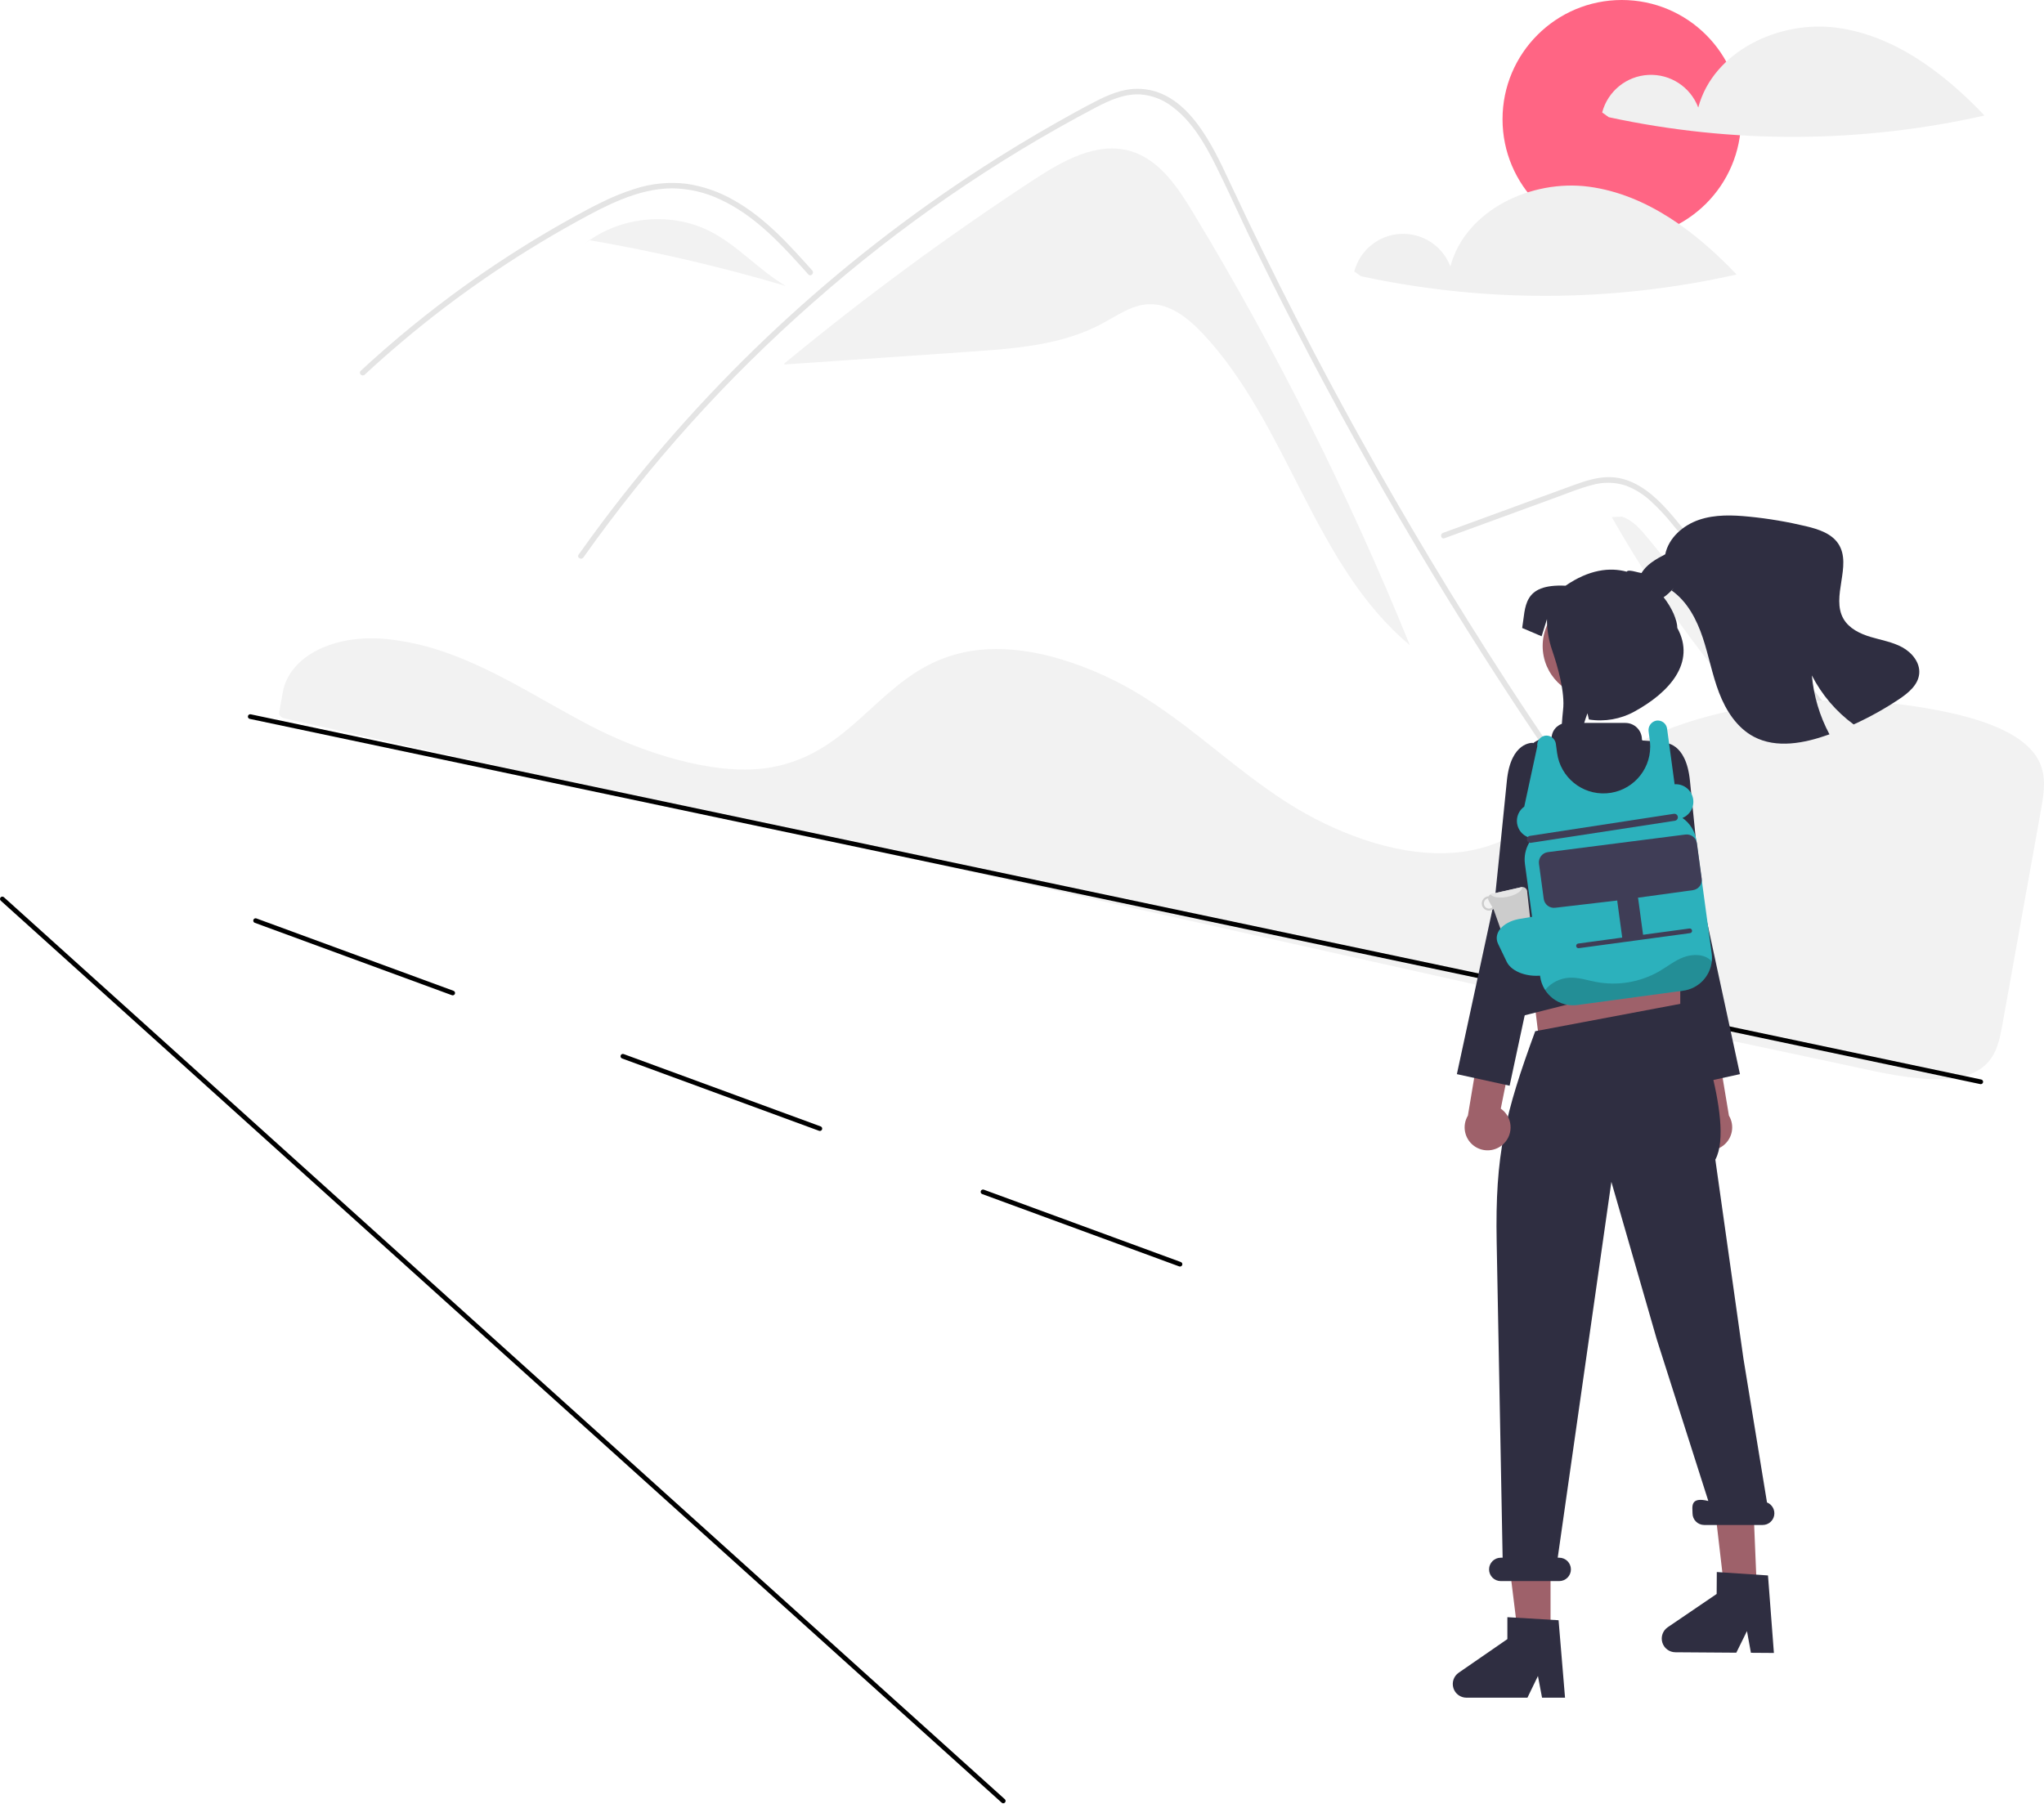
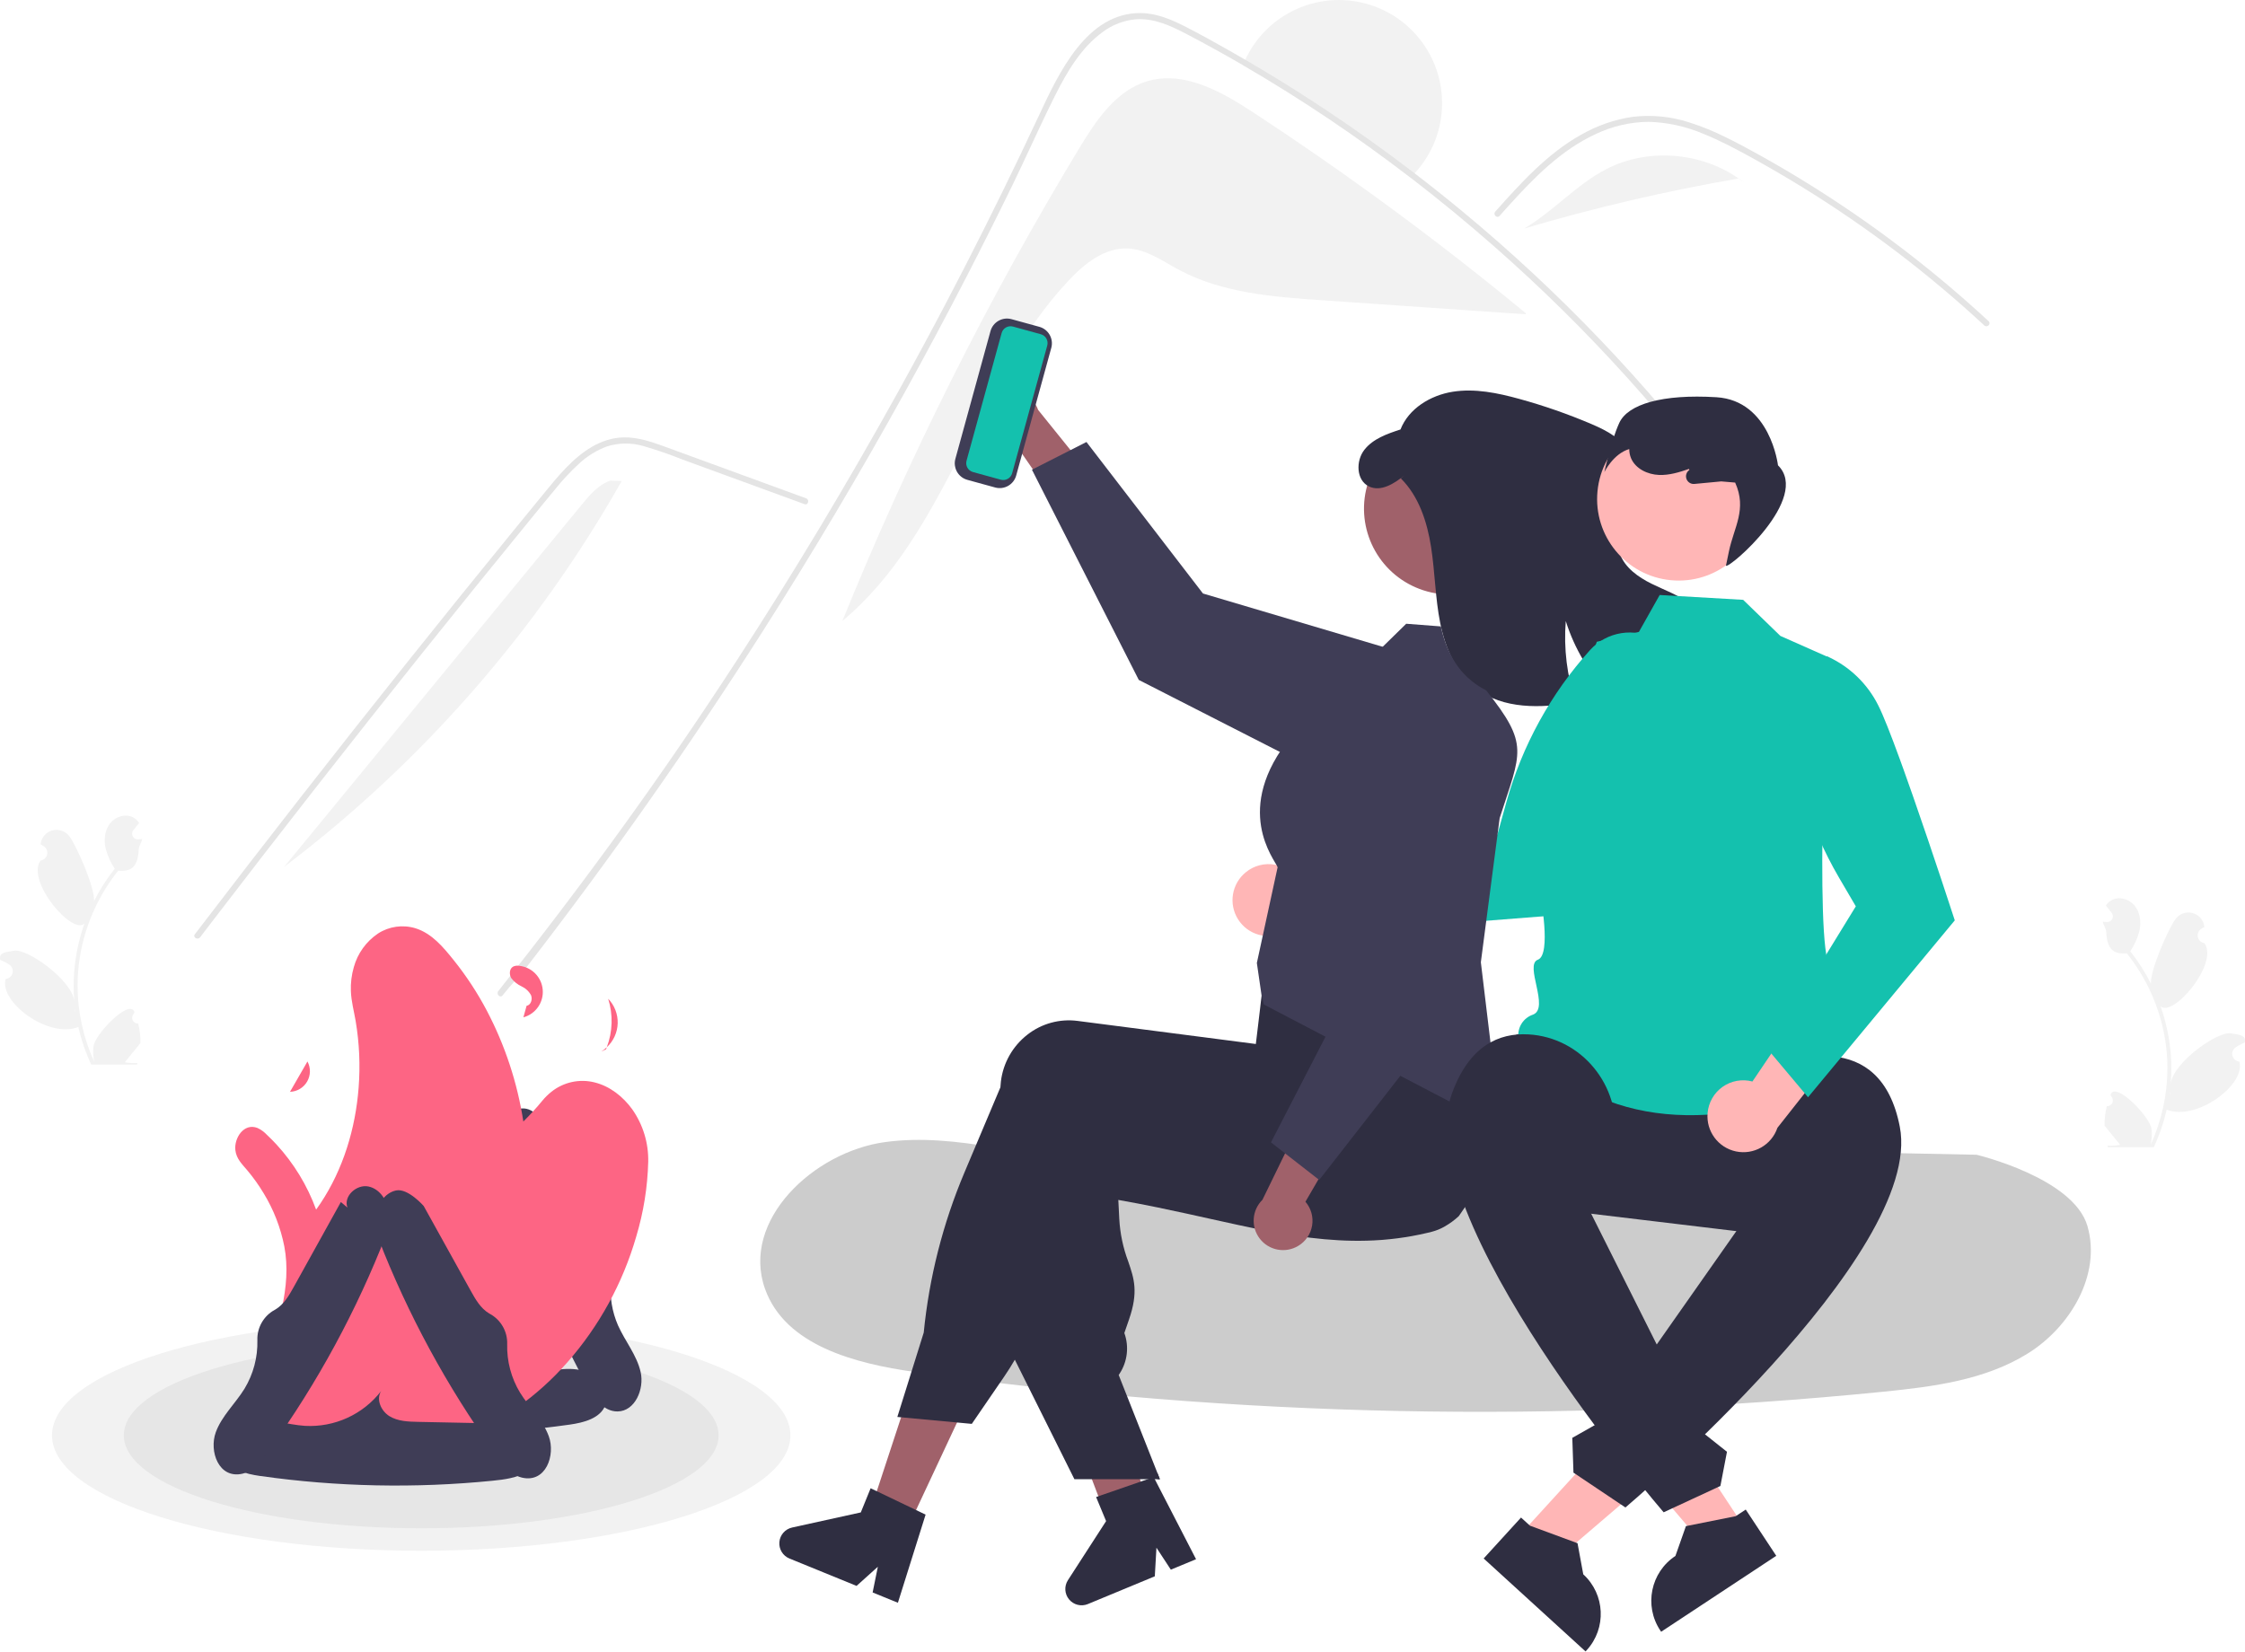
- <svg xmlns="http://www.w3.org/2000/svg" id="currentIllo" data-name="Layer 1" width="874.039" height="771.292" viewBox="0 0 874.039 771.292" class="injected-svg DownloadModal__ImageFile-sc-p17csy-5 iIfSkb grid_media">
-   <path d="M673.062,155.137c-6.611-10.934-14.444-22.608-26.712-26.178-14.207-4.135-28.802,4.079-41.181,12.184a1200.013,1200.013,0,0,0-106.794,78.684l.037.424q39.846-2.748,79.691-5.496c19.192-1.324,39.044-2.83,56.005-11.909,6.436-3.445,12.71-8.047,20.003-8.368,9.061-.398,16.962,5.93,23.17,12.541,36.727,39.109,47.355,98.916,88.558,133.276A1307.621,1307.621,0,0,0,673.062,155.137Z" transform="translate(-162.9803 -64.354)" fill="#f2f2f2" />
-   <path d="M898.816,486.852c-4.061-5.128-5.721-6.33-9.727-11.505Q840.159,412.063,797.108,344.504q-29.241-45.883-55.583-93.529-12.541-22.651-24.394-45.658-9.198-17.839-17.985-35.891c-1.675-3.437-3.303-6.891-4.923-10.352-3.817-8.139-7.563-16.318-11.585-24.346-4.583-9.151-10.162-18.744-18.578-24.891a25.346,25.346,0,0,0-13.204-5.081c-6.851-.443-13.173,2.386-19.115,5.476a615.324,615.324,0,0,0-120.996,83.438A629.917,629.917,0,0,0,412.444,302.789c-.869,1.241-2.924.055-2.047-1.193q5.18-7.325,10.565-14.492A633.399,633.399,0,0,1,582.67,136.269q15.73-10.194,32.051-19.431c5.484-3.106,10.992-6.171,16.594-9.048,5.492-2.821,11.324-5.358,17.598-5.452,21.351-.332,32.407,23.848,40,40.119q3.58,7.681,7.246,15.314,13.856,28.981,28.779,57.432,9.21,17.566,18.823,34.927,29.917,54.062,63.596,105.935c29.743,45.808,59.25,86.275,93.134,129.112C901.424,486.362,899.756,488.053,898.816,486.852Z" transform="translate(-162.9803 -64.354)" fill="#e4e4e4" />
-   <path d="M508.636,181.73c-1.24-1.383-2.473-2.766-3.722-4.149-9.846-10.889-20.411-21.652-33.931-27.894a49.228,49.228,0,0,0-20.624-4.781c-7.38.024-14.595,1.96-21.414,4.67-3.224,1.288-6.377,2.75-9.482,4.307-3.548,1.786-7.033,3.69-10.502,5.61q-9.767,5.405-19.281,11.284-18.93,11.699-36.674,25.184-9.198,6.993-18.017,14.445-8.202,6.922-16.073,14.216c-1.122,1.035-2.797-.64-1.675-1.675,1.383-1.288,2.782-2.568,4.18-3.832q5.927-5.358,12.043-10.51,11.153-9.411,22.884-18.096,18.242-13.513,37.74-25.192,9.743-5.832,19.755-11.174c2.015-1.075,4.054-2.126,6.116-3.121a97.502,97.502,0,0,1,14.54-5.919,51.724,51.724,0,0,1,21.96-2.157,57.173,57.173,0,0,1,20.261,7.009c13.275,7.42,23.572,18.894,33.591,30.091C511.323,181.184,509.655,182.867,508.636,181.73Z" transform="translate(-162.9803 -64.354)" fill="#e4e4e4" />
-   <path d="M780.643,294.569l31.811-11.635L828.249,277.157c5.144-1.881,10.276-4.023,15.593-5.37a24.6,24.6,0,0,1,14.114.18,32.529,32.529,0,0,1,11.008,6.824,89.337,89.337,0,0,1,9.029,9.642c3.439,4.133,6.827,8.308,10.23,12.47q21.068,25.765,41.86,51.755,20.792,25.989,41.306,52.198,20.564,26.274,40.845,52.767,2.484,3.246,4.965,6.494c.914,1.196,2.973.017,2.047-1.196q-20.431-26.76-41.147-53.3-20.767-26.604-41.82-52.982-21.053-26.378-42.391-52.527-5.316-6.515-10.649-13.015c-2.999-3.655-5.965-7.35-9.254-10.753-6.039-6.245-13.583-11.764-22.614-11.914-5.31-.088-10.448,1.597-15.381,3.381-5.318,1.924-10.624,3.884-15.935,5.826l-32.034,11.716-8.008,2.929c-1.421.52-.807,2.812.63,2.286Z" transform="translate(-162.9803 -64.354)" fill="#e4e4e4" />
-   <path d="M466.796,163.388c-16.166-8.308-36.868-6.681-51.723,3.699a737.726,737.726,0,0,1,83.932,19.589C487.555,179.967,478.599,169.455,466.796,163.388Z" transform="translate(-162.9803 -64.354)" fill="#f2f2f2" />
-   <path d="M414.914,167.059l-3.112,2.53c1.053-.885,2.147-1.715,3.271-2.501C415.02,167.078,414.967,167.068,414.914,167.059Z" transform="translate(-162.9803 -64.354)" fill="#f2f2f2" />
-   <path d="M867.766,294.685c-3.131-3.812-6.517-7.803-11.201-9.351l-4.373.172A496.015,496.015,0,0,0,984.306,436.543Q926.036,365.614,867.766,294.685Z" transform="translate(-162.9803 -64.354)" fill="#f2f2f2" />
-   <path d="M667.565,606.081a.992.992,0,0,1-.345-.062l-84.261-30.953a1.0 1,0,0,1,.689-1.877L667.91,604.142a1.0 1,0,0,1-.345,1.938Z" transform="translate(-162.9803 -64.354)" />
-   <path d="M513.565,548.081a.992.992,0,0,1-.345-.062l-84.261-30.953a1.0 1,0,0,1,.689-1.877L513.91,546.142a1.0 1,0,0,1-.345,1.938Z" transform="translate(-162.9803 -64.354)" />
-   <path d="M356.565,490.081a.992.992,0,0,1-.345-.062l-84.261-30.953a1.0 1,0,1,1,.689-1.877L356.91,488.142a1.0 1,0,0,1-.345,1.938Z" transform="translate(-162.9803 -64.354)" />
-   <path d="M340.778,339.738c-3.513-.785-7.07-1.405-10.583-1.837l-.511-.063c-23.321-2.777-43.01,6.958-45.796,22.645l-.495,2.838c-.309,1.795-.643,3.725-1.04,5.86-.192,1.054.867,2.132,2.407,2.476L845.649,497.037c39.607,8.564,79.087,17.024,117.337,25.144a177.652,177.652,0,0,0,21.711,3.511c10.927.926,18.927-.293,24.46-3.725l.001 0c6.877-4.253,8.607-11.157,10.019-19.078,2.846-15.997,5.877-32.793,8.897-49.538,2.661-14.758,5.316-29.477,7.832-43.574,1.478-8.369,2.281-15.869-2.879-22.891-5.596-7.598-17.581-13.494-35.623-17.527-.218-.049-.434-.097-.655-.145-56.592-12.407-117.619-2.55-151.854,24.53-3.942,3.118-7.734,6.553-11.401,9.875a158.915,158.915,0,0,1-17.302,14.232,66.95,66.95,0,0,1-10.666,5.986c-.257.125-.548.255-.851.372-.705.318-1.433.613-2.135.865a62.042,62.042,0,0,1-12.655,3.397l-.431.065c-.326.056-.678.107-1.027.147a68.206,68.206,0,0,1-7.479.589c-10.812.309-22.585-1.669-34.991-5.882a151.752,151.752,0,0,1-32.578-15.751c-10.814-6.914-20.639-14.717-30.141-22.263-4.173-3.316-8.49-6.743-12.828-10.046-.815-.622-1.618-1.23-2.434-1.842-5.313-3.969-10.177-7.354-14.871-10.348a146.281,146.281,0,0,0-37.143-17.035c-13.864-4.03-26.63-5.128-37.931-3.275a60.649,60.649,0,0,0-9.253,2.27c-13.923,4.597-23.917,13.74-33.581,22.583-12.021,10.999-24.453,22.373-44.611,25.204-23.263,3.273-53.836-7.081-74.693-17.866-6.557-3.391-13.045-7.056-19.318-10.601q-3.801-2.148-7.611-4.28c-4.993-2.785-9.099-4.982-12.918-6.915l-1.208-.614c-.673-.337-1.346-.675-2.034-1.007-4.55-2.238-8.825-4.154-13.075-5.86l-1.004-.409c-2.021-.785-3.918-1.486-5.788-2.137l-.747-.259A109.236,109.236,0,0,0,340.778,339.738Z" transform="translate(-162.9803 -64.354)" fill="#f2f2f2" />
-   <path d="M1009.981,528.062a1.009,1.009,0,0,1-.208-.021l-740-156.208a1,1,0,0,1,.413-1.957l740,156.208a1,1,0,0,1-.206,1.979Z" transform="translate(-162.9803 -64.354)" />
-   <circle cx="693.5" cy="51" r="51" fill="#ff6584" />
-   <path d="M948.516,76.224c-24.717-3.341-52.935,10.019-59.341,34.124a21.597,21.597,0,0,0-41.093,2.109l2.83,2.027a372.275,372.275,0,0,0,160.659-.726C994.377,95.688,973.233,79.565,948.516,76.224Z" transform="translate(-162.9803 -64.354)" fill="#f0f0f0" />
-   <path d="M842.516,144.224c-24.717-3.341-52.935,10.019-59.341,34.124a21.597,21.597,0,0,0-41.093,2.109l2.83,2.027a372.275,372.275,0,0,0,160.659-.726C888.377,163.688,867.233,147.565,842.516,144.224Z" transform="translate(-162.9803 -64.354)" fill="#f0f0f0" />
-   <path d="M886.872,553.437a9.76,9.76,0,0,1,1.357-14.904L872.689,461.346l17.161,5.51,12.439,74.659A9.813,9.813,0,0,1,886.872,553.437Z" transform="translate(-162.9803 -64.354)" fill="#9e616a" />
-   <path d="M863.926,390.13l10.648-8.037s9.393-.665,11.056,16.274,5.079,49.95,5.079,49.95l16.293,75.463-22.554,4.95-17.451-81.438-10.469-24.184Z" transform="translate(-162.9803 -64.354)" fill="#2f2e41" />
-   <polygon points="718.5 449 658.5 448 653.5 407 718.5 407 718.5 449" fill="#9e616a" />
-   <polygon points="663.032 699.832 649.181 699.831 642.591 646.404 663.034 646.405 663.032 699.832" fill="#9e616a" />
-   <polygon points="751.276 680.645 737.425 680.548 731.21 627.076 749.225 631.209 751.276 680.645" fill="#9e616a" />
-   <polygon points="707.954 371.691 711.092 379.851 710.465 388.011 649.04 409.286 652.088 373.574 658.993 365.414 707.954 371.691" fill="#ffb6b6" />
-   <circle cx="681.602" cy="276.32" r="21.938" fill="#9e616a" />
-   <path d="M832.208,790.486h-9.829l-1.754-9.279-4.493,9.279H790.064a5.86,5.86,0,0,1-3.33-10.682l20.817-14.377v-9.381l21.896,1.307Z" transform="translate(-162.9803 -64.354)" fill="#2f2e41" />
-   <path d="M921.523,771.351l-9.828-.069-1.689-9.292-4.558,9.248-26.067-.182a5.86,5.86,0,0,1-3.255-10.705l20.917-14.231.066-9.381,21.886,1.46Z" transform="translate(-162.9803 -64.354)" fill="#2f2e41" />
-   <path d="M918.566,706.973l-10.086-61.619-12-85c8.788-16.32-11-67-11-67l-2.793.134L819.467,505.415l.014-.061c-12.931,35.268-17.215,52.691-16.506,90.248l2.547,135.01h-.799a5,5,0,0,0,0,10h25a5,5,0,0,0,0-10h-.645l22.947-160.757L871.48,637.354l22,69c-8-2-6.758,2.634-6.758,5.258a5,5,0,0,0,5,5h25a4.995,4.995,0,0,0,1.844-9.639Z" transform="translate(-162.9803 -64.354)" fill="#2f2e41" />
-   <path d="M890.403,495.979l-2-20a3.987,3.987,0,0,0-3.605-2.995c-.833-9.527-4.339-50.629-4.549-52.421l-.008-.076-1.594-34.058a5.037,5.037,0,0,0-4.703-4.79l-8.421-.55a.446.446,0,0,1-.431-.445,7.081,7.081,0,0,0-7.081-7.081H833.08a6.63,6.63,0,0,0-6.576,5.804.44.44,0,0,1-.448.396l-.003-0a11.845,11.845,0,0,0-11.915,9.824c-3.408,19.831-10.239,64.84-6.862,89.862,1.176,8.711-1.359,1.812-1.803,9.1a5.365,5.365,0,0,0,1.336,3.89c-2.058.598-2.856,2.821-2.328,4.916l-.438-.108a4,4,0,0,0,4.856,2.901L885.502,480.836C887.644,480.296,890.943,498.121,890.403,495.979Z" transform="translate(-162.9803 -64.354)" fill="#2f2e41" />
-   <path d="M806.089,553.437a9.76,9.76,0,0,0-1.357-14.904l15.54-77.187-17.161,5.51-12.439,74.659A9.813,9.813,0,0,0,806.089,553.437Z" transform="translate(-162.9803 -64.354)" fill="#9e616a" />
-   <path d="M829.034,390.13l-10.648-8.037s-9.393-.665-11.056,16.274-5.079,49.95-5.079,49.95l-16.293,75.463,22.554,4.95,17.451-81.438,10.469-24.184Z" transform="translate(-162.9803 -64.354)" fill="#2f2e41" />
-   <path d="M868.076,321.166c4.087,1.217,7.9-2.202,10.745-5.441l-1.011,1.2c6.692,4.713,10.693,12.39,13.289,20.161,2.596,7.763,4.044,15.894,6.975,23.546,2.93,7.643,7.66,15.037,14.9,18.85,9.699,5.107,21.583,2.785,31.9-.9.137-.051.266-.094.403-.146a65.737,65.737,0,0,1-7.523-25.191,59.771,59.771,0,0,0,17.873,20.967,137.213,137.213,0,0,0,19.381-10.779c3.984-2.665,8.183-6.109,8.645-10.882.471-4.738-3.067-9.065-7.24-11.344-4.173-2.279-8.971-3.05-13.529-4.421-4.55-1.362-9.194-3.599-11.584-7.711-5.509-9.459,3.761-22.8-2.151-32.02-2.913-4.533-8.568-6.349-13.812-7.609a182.606,182.606,0,0,0-24.317-4.104c-7.189-.72-14.617-.985-21.455,1.328-6.838,2.313-13.041,7.686-14.506,14.763-3.993,2.099-8.217,4.421-10.359,8.405C862.558,313.815,863.749,319.881,868.076,321.166Z" transform="translate(-162.9803 -64.354)" fill="#2f2e41" />
-   <path d="M874.177,319.572c3.914,4.903,6.044,10.205,6.044,13.38,8.13,14.859-3.496,27.623-18.356,35.753a30.443,30.443,0,0,1-19.45,3.391l-.622-2.654-.842,2.39s-9.675,31.954-12.866,33.828c1.211-5.687,2.598-32.017,3.272-37.567.933-7.554-2.32-18.799-4.667-25.638a40.366,40.366,0,0,1-2.21-13.1v-.195l-2.285,7.34-8.319-3.549c1.548-8.878,0-18.956,18.556-18.082,10.036-6.902,18.873-7.953,26.133-5.996.937-1.448,6.339,1.264,7.9.502" transform="translate(-162.9803 -64.354)" fill="#2f2e41" />
-   <path d="M894.95,475.58a14.211,14.211,0,0,1-12.22,12.5l-45.17,6.12a14.224,14.224,0,0,1-15.99-12.18l-6.51-48.14a14.175,14.175,0,0,1,1.8-9.04l-.31-2.34a7.49,7.49,0,0,1-1.78-13.14l5.58-25.85a4.007,4.007,0,0,1,3.82-4.54,4.113,4.113,0,0,1,4.13,3.63l.51,3.8a20.001,20.001,0,0,0,39.82-2.66,20.672,20.672,0,0,0-.18-2.71l-.5-3.74a4.15,4.15,0,0,1,3.18-4.69,3.999,3.999,0,0,1,4.71,3.4l3.23,23.8a7.492,7.492,0,0,1,3.35,14.41,14.165,14.165,0,0,1,5.97,9.74l6.52,48.15A14,14,0,0,1,894.95,475.58Z" transform="translate(-162.9803 -64.354)" fill="#2cb1bc" />
-   <path d="M815.906,423.559a1.502,1.502,0,0,1,1.285-1.688l61.566-9.437a1.5,1.5,0,1,1,.402,2.973l-61.566,9.437A1.502,1.502,0,0,1,815.906,423.559Z" transform="translate(-162.9803 -64.354)" fill="#3f3d56" />
-   <path d="M823.101,448.829l-2.035-15.036a4.413,4.413,0,0,1,3.782-4.965l58.801-7.522a4.413,4.413,0,0,1,4.965,3.782l2.035,15.036a4.413,4.413,0,0,1-3.782,4.965L863.381,448.32a4.413,4.413,0,0,1,.117.489l2.079,15.36,19.819-2.682a1,1,0,1,1,.268,1.982l-19.819,2.682-8.919,1.207L838.098,469.906a1,1,0,0,1-.268-1.982l18.828-2.548-2.079-15.36a4.414,4.414,0,0,1-.017-.502l-26.496,3.097A4.413,4.413,0,0,1,823.101,448.829Z" transform="translate(-162.9803 -64.354)" fill="#3f3d56" />
-   <path d="M591.98,835.646a.998.998,0,0,1-.669-.257l-428-385.792a1,1,0,0,1,1.339-1.486l428,385.792a1,1,0,0,1-.67,1.743Z" transform="translate(-162.9803 -64.354)" />
-   <path d="M816.03,445.94a2.026,2.026,0,0,0-2.15-2.17,1.864,1.864,0,0,0-.32.04l-12.66,2.86a2.085,2.085,0,0,0-1.34,1.03,2.606,2.606,0,0,0-.55.08,3.076,3.076,0,1,0,1.36,6,3.118,3.118,0,0,0,1.24-.6l4.29,12.08a2.015,2.015,0,0,0,2.21.97l8.23-1.86a2.043,2.043,0,0,0,1.57-1.82Zm-15.85,6.98a2.2,2.2,0,0,1-.98-4.29c.04-.01.08,0,.12-.01a2.071,2.071,0,0,0,.27,1.04L801.16,452.4A2.071,2.071,0,0,1,800.18,452.92Z" transform="translate(-162.9803 -64.354)" fill="#ccc" />
-   <path d="M813.88,443.77c.12,1.6-2.62,3.44-6.29,4.17-3.37.69-6.39.21-7.24-1.05a1.919,1.919,0,0,1,.55-.22l12.66-2.86A1.864,1.864,0,0,1,813.88,443.77Z" transform="translate(-162.9803 -64.354)" fill="#e6e6e6" />
-   <path d="M807.264,475.724l-3.675-7.646c-2.153-4.479,1.789-9.245,8.787-10.624L821,456l3.607,25.202-.747.147C816.862,482.727,809.417,480.203,807.264,475.724Z" transform="translate(-162.9803 -64.354)" fill="#2cb1bc" />
-   <g opacity="0.2">
-     <path d="M894.95,475.58a14.211,14.211,0,0,1-12.22,12.5l-45.17,6.12a14.208,14.208,0,0,1-13.87-6.42,14.512,14.512,0,0,1,10.36-5.24c3.88-.2,7.64,1.09,11.44,1.81a39.589,39.589,0,0,0,26.83-4.45c3.53-2.05,6.71-4.67,10.59-6.13,3.88-1.45,8.89-1.4,11.7,1.43A4.033,4.033,0,0,1,894.95,475.58Z" transform="translate(-162.9803 -64.354)" />
-   </g>
+ <svg xmlns="http://www.w3.org/2000/svg" data-name="Layer 1" width="842.156" height="619.617" viewBox="0 0 842.156 619.617">
+   <path d="M719.88,178.915A38.553,38.553,0,0,1,709.572,205.217c-.504.549-1.034,1.079-1.574,1.592a585.043,585.043,0,0,0-62.821-42.178c.27-.684.558-1.358.873-2.024a38.717,38.717,0,0,1,73.831,16.308Z" transform="translate(-178.9221 -140.1914)" fill="#f2f2f2" />
+   <path d="M751.282,257.712l-.036.405q-38.197-2.631-76.386-5.271c-18.395-1.268-37.428-2.708-53.682-11.415-6.171-3.301-12.179-7.709-19.177-8.015-8.68-.387-16.254,5.685-22.209,12.017-35.198,37.491-45.389,94.817-84.877,127.748a1254.032,1254.032,0,0,1,88.925-177.481c6.332-10.479,13.843-21.669,25.6-25.087,11.217-3.265,22.695,1.502,33.021,7.619,2.213,1.313,4.372,2.69,6.458,4.057q23.868,15.624,46.954,32.445Q724.221,235.364,751.282,257.712Z" transform="translate(-178.9221 -140.1914)" fill="#f2f2f2" />
+   <path d="M833.641,337.228a603.254,603.254,0,0,0-94.223-104.585q-15.26-13.412-31.42-25.834a585.043,585.043,0,0,0-62.821-42.178q-10.74-6.234-21.732-11.972c-5.694-2.959-11.757-5.667-18.323-5.244a24.379,24.379,0,0,0-12.656,4.866c-8.069,5.892-13.412,15.094-17.81,23.864-3.85,7.691-7.439,15.534-11.1,23.333-1.556,3.319-3.112,6.629-4.722,9.922q-8.419,17.298-17.235,34.406-11.361,22.047-23.378,43.761-25.245,45.645-53.278,89.645-41.206,64.67-88.17,125.418c-3.841,4.956-5.424,6.108-9.319,11.028-.899,1.151-2.501-.468-1.61-1.61,32.481-41.053,60.762-79.84,89.276-123.754q32.247-49.666,60.95-101.536,9.215-16.636,18.044-33.48,14.289-27.269,27.588-55.05,3.508-7.313,6.944-14.68c7.277-15.588,17.873-38.769,38.337-38.454,6.018.09,11.604,2.528,16.875,5.226,5.37,2.761,10.641,5.694,15.903,8.671q3.157,1.781,6.288,3.616,12.4,7.205,24.431,15.013,20.077,13.02,39.093,27.597,9.027,6.922,17.783,14.158a605.857,605.857,0,0,1,98.127,102.822q5.168,6.868,10.119,13.888C836.447,337.282,834.477,338.416,833.641,337.228Z" transform="translate(-178.9221 -140.1914)" fill="#e4e4e4" />
+   <path d="M741.444,221.194c1.189-1.325,2.371-2.651,3.567-3.976,9.437-10.437,19.564-20.753,32.524-26.737a47.185,47.185,0,0,1,19.769-4.582,56.417,56.417,0,0,1,20.526,4.476c3.09,1.235,6.113,2.636,9.089,4.128,3.401,1.712,6.741,3.537,10.066,5.378q9.362,5.181,18.481,10.816,18.144,11.214,35.152,24.139,8.817,6.703,17.269,13.846,7.862,6.635,15.406,13.626c1.075.992,2.681-.614,1.606-1.606-1.325-1.235-2.666-2.462-4.007-3.673q-5.681-5.135-11.543-10.074-10.691-9.021-21.935-17.345-17.485-12.952-36.174-24.147-9.339-5.59-18.936-10.71c-1.932-1.03-3.886-2.037-5.863-2.992a93.456,93.456,0,0,0-13.936-5.673,49.578,49.578,0,0,0-21.049-2.068,54.801,54.801,0,0,0-19.42,6.718c-12.725,7.112-22.594,18.11-32.198,28.843C738.868,220.672,740.466,222.285,741.444,221.194Z" transform="translate(-178.9221 -140.1914)" fill="#e4e4e4" />
+   <path d="M480.722,329.352l-30.491-11.152-15.139-5.537a154.815,154.815,0,0,0-14.946-5.148,23.579,23.579,0,0,0-13.528.172,31.179,31.179,0,0,0-10.552,6.541,85.629,85.629,0,0,0-8.655,9.242c-3.296,3.961-6.543,7.964-9.805,11.953q-20.194,24.696-40.124,49.607-19.929,24.91-39.592,50.032Q278.179,460.247,258.739,485.641q-2.381,3.111-4.759,6.225c-.876,1.147-2.85.016-1.962-1.147q19.583-25.649,39.439-51.089,19.905-25.5,40.085-50.784,20.18-25.283,40.632-50.348,5.095-6.244,10.207-12.475c2.875-3.504,5.717-7.045,8.871-10.306,5.788-5.986,13.019-11.276,21.675-11.42,5.089-.084,10.015,1.531,14.743,3.241,5.097,1.844,10.183,3.723,15.274,5.585l30.704,11.23,7.676,2.808c1.362.498.774,2.695-.604,2.191Z" transform="translate(-178.9221 -140.1914)" fill="#e4e4e4" />
+   <path d="M781.547,203.614c15.495-7.964,35.338-6.404,49.577,3.545A707.121,707.121,0,0,0,750.675,225.936C761.649,219.505,770.234,209.428,781.547,203.614Z" transform="translate(-178.9221 -140.1914)" fill="#f2f2f2" />
+   <path d="M831.277,207.132l2.983,2.425c-1.009-.849-2.058-1.644-3.135-2.397C831.175,207.151,831.226,207.141,831.277,207.132Z" transform="translate(-178.9221 -140.1914)" fill="#f2f2f2" />
+   <path d="M397.214,329.463c3.001-3.654,6.247-7.479,10.736-8.963l4.191.165a475.436,475.436,0,0,1-126.632,144.77Q341.361,397.45,397.214,329.463Z" transform="translate(-178.9221 -140.1914)" fill="#f2f2f2" />
+   <path d="M753.422,341.022a32.217,32.217,0,0,1-40.61,20.63q-1.38-.45-2.7-1.02a32.202,32.202,0,0,1-17.93-39.58,31.879,31.879,0,0,1,3.22-6.94,32.206,32.206,0,0,1,58.02,26.91Z" transform="translate(-178.9221 -140.1914)" fill="#a0616a" />
+   <path d="M692.387,322.665c4.465,2.199,9.52-.988,13.427-4.158l-1.398,1.182c6.778,6.731,9.88,16.347,11.347,25.797,1.469,9.44,1.544,19.079,3.419,28.456,1.877,9.367,5.872,18.8,13.457,24.603,10.161,7.773,24.289,7.426,36.879,5.205.168-.032.324-.056.492-.089a76.722,76.722,0,0,1-3.728-30.456A69.759,69.759,0,0,0,782.745,400.825a160.139,160.139,0,0,0,24.409-8.611c5.106-2.287,10.61-5.428,12.076-10.829,1.469-5.36-1.756-11.03-6.111-14.469-4.355-3.439-9.725-5.265-14.702-7.734-4.968-2.458-9.874-5.939-11.82-11.139-4.489-11.962,8.788-25.498,3.789-37.262-2.465-5.785-8.617-8.981-14.404-11.456a213.117,213.117,0,0,0-27.176-9.479c-8.131-2.234-16.626-3.993-24.946-2.669-8.32,1.324-16.508,6.292-19.578,14.149-5.005,1.634-10.319,3.48-13.563,7.645C687.476,313.127,687.66,320.34,692.387,322.665Z" transform="translate(-178.9221 -140.1914)" fill="#2f2e41" />
+   <path d="M511.033,568.683c27.002-3.642,53.887,6.152,81.076,7.921,27.055,1.761,54.424-5.048,77.93-18.519,16.62-9.525,37.032-8.108,52.899,2.625q.599.405,1.214.782c13.103,8.021,29.286,8.563,44.646,8.876l151.584,3.085s36.36,8.618,41.601,26.778c5.241,18.16-6.37,37.817-22.419,47.803-16.048,9.986-35.517,12.458-54.324,14.343a1514.748,1514.748,0,0,1-363.239-7.431c-22.308-3.162-48.474-9.91-56.078-31.119C456.728,598.179,484.031,572.325,511.033,568.683Z" transform="translate(-178.9221 -140.1914)" fill="#ccc" />
+   <path d="M851.488,604.654,756.291,593.236a33.723,33.723,0,0,1,8.032-66.966l95.197,11.417a33.723,33.723,0,0,1-8.032,66.966Z" transform="translate(-178.9221 -140.1914)" fill="#2f2e41" />
+   <path d="M832.824,365.246l13.953,13.534,17.836,7.912s-5.26,108.605.811,116.331-.173,7.165.139,16.292,1.477,27.901,1.477,27.901c-49.519,19.063-89.74,14.91-118.525-17.799a8.089,8.089,0,0,1,5.469-8.539c6.383-2.465-3.368-18.71,1.835-20.607s.89-24.281.89-24.281l9.919-44.434-2.713-7.618,14.001-42.946,15.802-3.713,7.795-13.845Z" transform="translate(-178.9221 -140.1914)" fill="#14c1ae" />
+   <path d="M646.267,467.448a13.406,13.406,0,0,1,20.199,3.819l46.903-8.355L703.576,485.649l-43.039,4.448a13.479,13.479,0,0,1-14.27-22.649Z" transform="translate(-178.9221 -140.1914)" fill="#ffb6b6" />
+   <path d="M676.764,490.352l85.961-6.758.172-.325c.197-.372,11.959-22.653,22.392-43.507,1.607-3.212,3.182-6.389,4.678-9.448q.969-1.98,1.89-3.887c4.142-8.576,7.442-15.825,8.731-19.634a39.57,39.57,0,0,0-.065-26.319l-.087-.206-.194-.112a20.081,20.081,0,0,0-24.812,3.891,142.237,142.237,0,0,0-31.448,57.17l-3.348,12.083-61.501,13.775Z" transform="translate(-178.9221 -140.1914)" fill="#14c1ae" />
+   <polygon points="339.287 575.857 325.673 569.346 344.374 512.441 364.467 522.051 339.287 575.857" fill="#a0616a" />
+   <path d="M609.48,706.874c-.99.62-1.98,1.23-2.98,1.84-1.99,1.22-4,2.42-6.01,3.6-1.01.59-2.03,1.18-3.04,1.76v.03l-.06.01-.02.01-1.54.38-2.21-5.84-1.02-2.69-1.44-3.81-2.64-6.97-13.9-36.7,21.61-5.33.81,3.31h.01l.4,1.64,7.55,30.62,1.54,6.26.05.19.93,3.74.8,3.24.89,3.62Z" transform="translate(-178.9221 -140.1914)" fill="#a0616a" />
+   <path d="M738.392,577.992c-1.37,2.2-2.77,4.39-4.18,6.56q-3.93,6.06-8.07,11.94c0,.01-.01.01-.02.02a28.234,28.234,0,0,1-5.3,3.87c-.08.06-.17.1-.25.15a19.539,19.539,0,0,1-4.46,1.79c-.56.14-1.13.28-1.69.42-2.02.48-4.02.89-6.01,1.25-3.54.63-7.04,1.08-10.52,1.36-.28.03-.56.05-.84.07-14.31,1.05-28.24-.64-42.78-3.41-7.18-1.36-14.51-2.99-22.1-4.68-2.48-.56-4.97-1.11-7.49-1.66-.19-.04-.39-.09-.59-.13-3.6-.79-7.26-1.57-11.01-2.34-4.72-.97-9.59-1.91-14.65-2.8l.36,7.13a53.663,53.663,0,0,0,3.38,16.03c2.16,6.32,3.87,11.32.26,21.73l-1.74,5.04a17.213,17.213,0,0,1-1.77,15.23l-.35.53,14.51,36.71.94,2.38H606.592l-9.14.01h-15.49l-22.35-44.84-1.07-2.14v-.11l2.31-86.17c.03-.76.09-1.53.19-2.29a26.198,26.198,0,0,1,9.97-17.64,25.23,25.23,0,0,1,18.79-5.14l7.65.99,15.63,2.02,11.01,1.43.22.03,32.47,4.2,2.33-9.5.43-.16,13.67-5.01,47.28-17.33.12-.04,3.11-1.14.37.6c.11.18.22.36.32.54a92.679,92.679,0,0,1,7.47,17.34,272.213,272.213,0,0,1,7.85,29.97q.135.66.24,1.2l.03.11c.03.17.05.28.06.31C741.152,566.962,740.392,572.502,738.392,577.992Z" transform="translate(-178.9221 -140.1914)" fill="#2f2e41" />
+   <path d="M740.388,546.236c-.15-.64-.34-1.29-.54-1.92a136.814,136.814,0,0,0-5.54-14.02c-2.36-5.2-5.19-10.77-8.56-16.8q-2.445-4.38-5.26-9.11-1.41-2.37-2.93-4.83a2.543,2.543,0,0,0-.13-.22l-.29-.48-46.78,6.26-17.42,2.33-1.04,8.68-.25,2.15c-.01,0-.01,0,0,.01l-.7,5.86v.01l-.93,7.74-.08-.01-25.85-3.35-26.64-3.45-14.31-1.85a25.214,25.214,0,0,0-18.79,5.14,26.211,26.211,0,0,0-9.97,17.64c-.09.7-.15,1.42-.18,2.13l-13.5,31.99a206.396,206.396,0,0,0-15.26,60.04l-9.9,31.65,1.41.13,20.98,1.95,5.54.52,12.2-17.81c1.39-2.03,2.71-4.12,3.94-6.26a95.073,95.073,0,0,0,5.39-10.84l26.39-62.8q3.06.525,6.06,1,13.875,2.25,26.64,3.67c27.67,3.09,51.63,3.33,72.96.71q8.985-1.095,17.37-2.88,3.075-.645,6.07-1.39c.47-.11.93-.22,1.39-.34a25.519,25.519,0,0,0,17.85-16.68A26.038,26.038,0,0,0,740.388,546.236Z" transform="translate(-178.9221 -140.1914)" fill="#2f2e41" />
+   <path d="M522.558,706.756l-14.73-7.06-2.31-1.11-3.69,9.06-25.76,5.67a6.112,6.112,0,0,0-1,11.63l25.17,10.27,7.99-7.19-1.96,9.65,9.48,3.87,10.39-33.07Z" transform="translate(-178.9221 -140.1914)" fill="#2f2e41" />
+   <polygon points="434.16 552.611 435.1 554.991 434.16 554.991 434.16 552.611" fill="#2f2e41" />
+   <path d="M607.952,695.691,592.518,701.038l-2.422.837,3.753,9.034-14.315,22.154a6.112,6.112,0,0,0,7.473,8.968l25.111-10.412.618-10.731,5.397,8.236,9.459-3.92-15.886-30.809Z" transform="translate(-178.9221 -140.1914)" fill="#2f2e41" />
+   <path d="M546.978,298.745a10.962,10.962,0,0,0,13.849,9.526l22.162,32.038,7.558-18.779-22.204-27.544a11.022,11.022,0,0,0-21.366,4.76Z" transform="translate(-178.9221 -140.1914)" fill="#a0616a" />
+   <path d="M566.031,316.42,586.479,306.03l43.704,56.843,78.687,23.333a27.638,27.638,0,0,1,16.76,39.06h0a27.667,27.667,0,0,1-37.18,12.054l-82.34-42.021Z" transform="translate(-178.9221 -140.1914)" fill="#3f3d56" />
+   <path d="M736.426,399.22c-8.01-4.114-14.217-11.22-17-24l-13-1-43.081,42.207c-22.436,27.429-6.133,46.344-5.157,49.157l-7.788,35.907,1.745,12.017.872,3.57,88.896,46.45L734.426,501.22l7.057-54.07C749.502,422.165,752.76,419.76,736.426,399.22Z" transform="translate(-178.9221 -140.1914)" fill="#3f3d56" />
+   <path d="M665.889,607.663a10.962,10.962,0,0,0,2.737-16.585l19.582-33.676-20.211,1.139-15.497,31.805a11.022,11.022,0,0,0,13.389,17.317Z" transform="translate(-178.9221 -140.1914)" fill="#a0616a" />
+   <path d="M673.791,582.905l-18.095-14.094L688.576,505.092l-12.32-81.143a27.638,27.638,0,0,1,28.234-31.771h0A27.667,27.667,0,0,1,731.202,420.71l-3.044,92.393Z" transform="translate(-178.9221 -140.1914)" fill="#3f3d56" />
+   <polygon points="570.068 576.009 581.922 586.825 629.284 546.25 611.788 530.286 570.068 576.009" fill="#ffb6b6" />
+   <path d="M749.498,709.571l3.337,3.044,17.86,6.589,2.148,11.667.001.001a20.141,20.141,0,0,1,1.301,28.452l-.441.483-38.222-34.876Z" transform="translate(-178.9221 -140.1914)" fill="#2f2e41" />
+   <path d="M838.791,589.968l-10.232-19.756c.855-20.005,18.207-35.634,38.13-33.64,11.095,1.111,21.279,7.717,24.896,26.364,9.302,47.949-102.924,142.856-102.924,142.856l-19.491-13.067-.437-13.057,11.427-6.471.422-11.106,10.84-4.658Z" transform="translate(-178.9221 -140.1914)" fill="#2f2e41" />
+   <circle cx="808.632" cy="327.431" r="30.591" transform="translate(226.4019 960.8281) rotate(-84.50888)" fill="#ffb6b6" />
+   <path d="M786.344,298.887c3.204-7.044,16.156-10.899,36.433-9.659,20.277,1.24,23.112,25.548,23.112,25.548,12.439,12.241-18.275,38.859-19.523,37.674l1.136-5.447c1.882-9.021,6.835-15.726,2.319-25.75l-5.22-.441-10.072.951a2.874,2.874,0,0,1-1.954-5.19l.098-.071-.191-.369c-3.638,1.263-7.37,2.4-11.2,2.258-4.309-.16-8.83-2.316-10.52-6.283a8.818,8.818,0,0,1-.664-3.434c-6,1.753-9.327,8.623-9.327,8.623S783.14,305.932,786.344,298.887Z" transform="translate(-178.9221 -140.1914)" fill="#2f2e41" />
+   <polygon points="654.339 573.009 640.945 581.847 600.482 534.389 620.251 521.346 654.339 573.009" fill="#ffb6b6" />
+   <path d="M845.244,723.93l-43.189,28.497-.36-.546a20.141,20.141,0,0,1,5.718-27.902l.001-.001,3.94-11.19,18.669-3.727,3.77-2.488Z" transform="translate(-178.9221 -140.1914)" fill="#2f2e41" />
+   <path d="M772.043,588.051l12.665-20.59c2.272-19.894-12.433-38.035-32.424-39.169-11.133-.631-22.221,4.308-28.699,22.164-16.658,45.915,79.414,157.145,79.414,157.145l21.288-9.871,2.465-12.83-10.279-8.172,1.314-11.036-9.982-6.289Z" transform="translate(-178.9221 -140.1914)" fill="#2f2e41" />
+   <path d="M819.488,557.796a13.406,13.406,0,0,1,16.813-11.829l26.685-39.467,9.487,22.867-26.795,33.973a13.479,13.479,0,0,1-26.19-5.544Z" transform="translate(-178.9221 -140.1914)" fill="#ffb6b6" />
+   <path d="M857.166,551.877l55.043-66.372-.114-.349c-.13-.4-7.918-24.361-15.609-46.375-1.184-3.39-2.366-6.734-3.518-9.938q-.745-2.075-1.471-4.064c-3.266-8.946-6.167-16.364-8.001-19.943a39.57,39.57,0,0,0-18.925-18.29l-.208-.081-.215.061a20.081,20.081,0,0,0-14.496,20.51,142.237,142.237,0,0,0,19.099,62.39l6.335,10.821-32.968,53.715Z" transform="translate(-178.9221 -140.1914)" fill="#14c1ae" />
+   <ellipse cx="158.004" cy="538.528" rx="138.5" ry="43.308" fill="#f2f2f2" />
+   <ellipse cx="158.004" cy="538.528" rx="111.56" ry="34.884" fill="#e6e6e6" />
+   <path d="M395.248,653.999c-6.482-.874-12.936,1.477-19.463,1.902a33.759,33.759,0,0,1-28.571-13.055c1.976,3.114.02,7.502-3.126,9.427s-7.03,2.056-10.717,2.131l-36.388.741.687,3.14c-3.016-3.39-9.415-1.071-10.674,3.288s1.529,9.078,5.382,11.475c3.852,2.397,8.526,2.991,13.041,3.443a363.622,363.622,0,0,0,87.197-1.784c5.355-.759,11.636-2.379,13.462-7.47C408.284,661.08,401.73,654.873,395.248,653.999Z" transform="translate(-178.9221 -140.1914)" fill="#3f3d56" />
+   <path d="M419.252,655.027c-1.422-6.384-5.861-11.626-8.517-17.603a33.759,33.759,0,0,1,2.365-31.324c-2.238,2.931-7.032,2.614-9.927.328s-4.361-5.885-5.707-9.319l-13.283-33.886-2.708,1.731c2.138-4.002-2.252-9.205-6.778-8.877s-7.989,4.575-8.905,9.019.143,9.034,1.281,13.427a363.621,363.621,0,0,0,31.838,81.196c2.565,4.762,6.257,10.095,11.666,10.046C417.118,669.708,420.674,661.412,419.252,655.027Z" transform="translate(-178.9221 -140.1914)" fill="#3f3d56" />
+   <path d="M416.137,556.462c-3.462-4.803-8.394-8.738-14.221-10.17a18.667,18.667,0,0,0-16.129,3.518,22.716,22.716,0,0,0-3.43,3.374,102.252,102.252,0,0,1-7.112,7.79,133.002,133.002,0,0,0-13.709-41.6,118.672,118.672,0,0,0-12.449-18.972c-3.917-4.869-8.165-10.019-14.352-11.939a16.834,16.834,0,0,0-14.029,1.993,22.413,22.413,0,0,0-9.051,12.572,28.409,28.409,0,0,0-1.106,9.022c.133,3.814,1.154,7.491,1.791,11.235a102.524,102.524,0,0,1,1.113,25.003c-1.174,15.296-5.785,30.614-14.335,43.434q-.783,1.174-1.613,2.317a73.173,73.173,0,0,0-14.852-24.427q-1.718-1.867-3.572-3.602a11.585,11.585,0,0,0-3.582-2.614c-5.119-1.982-8.798,3.82-8.285,8.325.372,3.267,2.51,5.239,4.524,7.632a66.462,66.462,0,0,1,6.114,8.593,60.778,60.778,0,0,1,7.727,19.898c1.452,7.679.776,15.355-.876,22.942-3.041,13.965-8.383,28.881-3.062,43.028,2.145,5.705,6.069,10.64,11.766,13.078a16.885,16.885,0,0,0,15.083-.56,14.898,14.898,0,0,0,1.683-1.144,7.778,7.778,0,0,0,.494.808c.621.866,1.607.764,2.571.801q1.547.06,3.095.066a90.131,90.131,0,0,0,11.93-.752,95.109,95.109,0,0,0,23.144-6.022,107.533,107.533,0,0,0,40.264-28.668,123.186,123.186,0,0,0,25.923-47.298,107.016,107.016,0,0,0,4.494-28.043A33.05,33.05,0,0,0,416.137,556.462Z" transform="translate(-178.9221 -140.1914)" fill="#fd6584" />
+   <path d="M273.86,673.268c6.482-.874,12.936,1.477,19.463,1.902a33.759,33.759,0,0,0,28.571-13.055c-1.976,3.114-.02,7.502,3.126,9.427s7.03,2.056,10.717,2.131l36.388.741-.687,3.14c3.016-3.39,9.415-1.071,10.674,3.288s-1.529,9.078-5.382,11.475-8.526,2.991-13.041,3.443a363.621,363.621,0,0,1-87.197-1.784c-5.355-.759-11.636-2.379-13.462-7.47C260.824,680.349,267.378,674.142,273.86,673.268Z" transform="translate(-178.9221 -140.1914)" fill="#3f3d56" />
+   <path d="M384.771,679.023c-2.255-6.14-7.348-10.748-10.772-16.321a33.497,33.497,0,0,1-4.82-18.183,12.451,12.451,0,0,0-6.469-11.365q-.157-.084-.309-.174c-3.172-1.882-5.101-5.256-6.89-8.481L337.858,592.67s-5.906-6.751-10.348-5.827c-4.442.924-7.313,5.593-7.633,10.119s1.338,8.936,3.047,13.139a363.569,363.569,0,0,0,44.947,79.866,12.061,12.061,0,0,0,6.82,4.615C383.698,696.717,387.387,686.149,384.771,679.023Z" transform="translate(-178.9221 -140.1914)" fill="#3f3d56" />
+   <path d="M259.88,677.54c2.255-6.14,7.348-10.748,10.772-16.321a33.497,33.497,0,0,0,4.82-18.183,12.451,12.451,0,0,1,6.469-11.365q.157-.084.309-.174c3.172-1.882,5.101-5.256,6.89-8.481l17.652-31.829,2.455,2.074c-1.589-4.25,3.451-8.825,7.893-7.902s7.313,5.593,7.633,10.119-1.338,8.936-3.047,13.139a363.569,363.569,0,0,1-44.947,79.866,12.061,12.061,0,0,1-6.82,4.615C260.952,695.235,257.263,684.667,259.88,677.54Z" transform="translate(-178.9221 -140.1914)" fill="#3f3d56" />
+   <path d="M287.565,550.087l.166-.25a7.725,7.725,0,0,0,6.523-11.383Z" transform="translate(-178.9221 -140.1914)" fill="#fd6584" />
+   <path d="M373.522,502.542a3.698,3.698,0,0,0-2.093.308c-1.449.792-1.565,2.966-.691,4.367a10.196,10.196,0,0,0,3.834,3.053,7.708,7.708,0,0,1,3.552,3.323c.64,1.523-.04,3.687-1.665,3.982l-1.198,4.314a9.863,9.863,0,0,0-1.74-19.347Z" transform="translate(-178.9221 -140.1914)" fill="#fd6584" />
+   <path d="M407.067,514.921a27.689,27.689,0,0,1-.523,18.198,12.732,12.732,0,0,0,.523-18.198Z" transform="translate(-178.9221 -140.1914)" fill="#fd6584" />
+   <path d="M406.267,533.877c.104-.248.181-.507.277-.758a12.417,12.417,0,0,1-2.03,1.566Z" transform="translate(-178.9221 -140.1914)" fill="#fd6584" />
+   <path d="M537.309,312.343l13.172-47.918a6.42,6.42,0,0,1,7.883-4.484l10.443,2.871a6.42,6.42,0,0,1,4.484,7.883L560.12,318.613a6.42,6.42,0,0,1-7.883,4.484l-10.443-2.871A6.42,6.42,0,0,1,537.309,312.343Z" transform="translate(-178.9221 -140.1914)" fill="#3f3d56" />
+   <path d="M558.914,262.721a3.46,3.46,0,0,0-4.248,2.416l-13.172,47.918a3.46,3.46,0,0,0,2.416,4.248l10.443,2.871a3.46,3.46,0,0,0,4.248-2.416l13.172-47.918a3.46,3.46,0,0,0-2.416-4.248Z" transform="translate(-178.9221 -140.1914)" fill="#14c1ae" />
+   <path d="M230.766,524.238a2.168,2.168,0,0,1-1.571-3.758l.149-.591-.059-.142c-1.996-4.76-14.733,8.509-15.284,12.982a17.225,17.225,0,0,0,.302,5.924,69.058,69.058,0,0,1-6.282-28.682,66.654,66.654,0,0,1,.413-7.436q.343-3.036.95-6.029a69.858,69.858,0,0,1,13.853-29.608c3.943.22,7.398-.381,7.732-8.022.059-1.359,1.068-2.536,1.29-3.875-.376.049-.759.08-1.135.105-.117.006-.241.012-.358.019l-.044.002a2.148,2.148,0,0,1-1.764-3.5q.244-.3.488-.6c.247-.309.5-.611.747-.919a1.07,1.07,0,0,0,.08-.093c.284-.352.568-.697.852-1.049a6.212,6.212,0,0,0-2.036-1.968c-2.845-1.666-6.769-.512-8.824,2.061-2.061,2.573-2.45,6.183-1.734,9.398a24.893,24.893,0,0,0,3.443,7.676c-.154.197-.315.389-.469.586a70.309,70.309,0,0,0-7.338,11.626c.583-4.554-6.546-20.999-9.303-24.482a5.999,5.999,0,0,0-10.685,2.946q-.008.077-.017.154.614.347,1.203.736a2.941,2.941,0,0,1-1.186,5.352l-.06.009c-5.481,7.826,12.09,28.195,16.488,23.622a71.764,71.764,0,0,0-3.863,18.179,68.066,68.066,0,0,0,.049,10.99l-.019-.13c-.977-7.963-17.742-19.802-22.638-18.816-2.82.568-5.598.439-5.17,3.284l.021.136a19.758,19.758,0,0,1,2.215,1.068q.614.347,1.203.736a2.941,2.941,0,0,1-1.186,5.352l-.06.009c-.043.006-.08.012-.123.019-2.495,8.585,16.008,22.439,27.256,18.031h.006a71.743,71.743,0,0,0,4.819,14.069h17.217c.062-.191.117-.389.173-.58a19.561,19.561,0,0,1-4.764-.284c1.277-1.567,2.555-3.147,3.832-4.715a1.07,1.07,0,0,0,.08-.093c.648-.802,1.302-1.598,1.95-2.4l0-.001a28.653,28.653,0,0,0-.84-7.299Zm-19.715-38.783.009-.012-.009.025Zm-3.814,34.378-.148-.333c.006-.241.006-.481,0-.728,0-.068-.012-.136-.012-.204.056.426.105.852.167,1.277Z" transform="translate(-178.9221 -140.1914)" fill="#f2f2f2" />
+   <path d="M969.234,555.239a28.653,28.653,0,0,0-.84,7.299l0.0.001c.648.802,1.302,1.598,1.95,2.4a1.07,1.07,0,0,0,.08.093c1.277,1.567,2.555,3.147,3.832,4.715a19.561,19.561,0,0,1-4.764.284c.056.191.111.389.173.58H986.882a71.743,71.743,0,0,0,4.819-14.069h.006c11.249,4.408,29.751-9.446,27.256-18.031-.043-.006-.08-.012-.123-.019l-.06-.009a2.941,2.941,0,0,1-1.186-5.352q.588-.389,1.203-.736a19.758,19.758,0,0,1,2.215-1.068l.021-.136c.428-2.845-2.35-2.716-5.17-3.284-4.896-.986-21.661,10.853-22.638,18.816l-.019.13a68.066,68.066,0,0,0,.049-10.99,71.764,71.764,0,0,0-3.863-18.179c4.398,4.574,21.97-15.796,16.488-23.622l-.06-.009a2.941,2.941,0,0,1-1.186-5.352q.588-.389,1.203-.736-.008-.077-.017-.154a5.999,5.999,0,0,0-10.685-2.946c-2.757,3.483-9.886,19.928-9.303,24.482a70.309,70.309,0,0,0-7.338-11.626c-.154-.197-.315-.389-.469-.586a24.893,24.893,0,0,0,3.443-7.676c.716-3.215.327-6.825-1.734-9.398-2.055-2.573-5.98-3.727-8.824-2.061a6.212,6.212,0,0,0-2.036,1.968c.284.352.568.697.852,1.049a1.07,1.07,0,0,0,.08.093c.247.309.5.611.747.919q.244.3.488.6a2.148,2.148,0,0,1-1.764,3.5l-.044-.002c-.117-.006-.241-.012-.358-.019-.376-.025-.759-.056-1.135-.105.222,1.339,1.23,2.516,1.29,3.875.334,7.641,3.789,8.242,7.732,8.022a69.858,69.858,0,0,1,13.853,29.608q.611,2.99.95,6.029a66.654,66.654,0,0,1,.413,7.436,69.058,69.058,0,0,1-6.282,28.682A17.225,17.225,0,0,0,986,563.73c-.551-4.473-13.288-17.741-15.284-12.982l-.059.142.149.591a2.168,2.168,0,0,1-1.571,3.758Zm19.716-38.771-.009-.025.009.012Zm3.807,34.378c.062-.426.111-.852.167-1.277,0,.068-.012.136-.012.204-.006.247-.006.487,0,.728l-.148.333Z" transform="translate(-178.9221 -140.1914)" fill="#f2f2f2" />
</svg>
